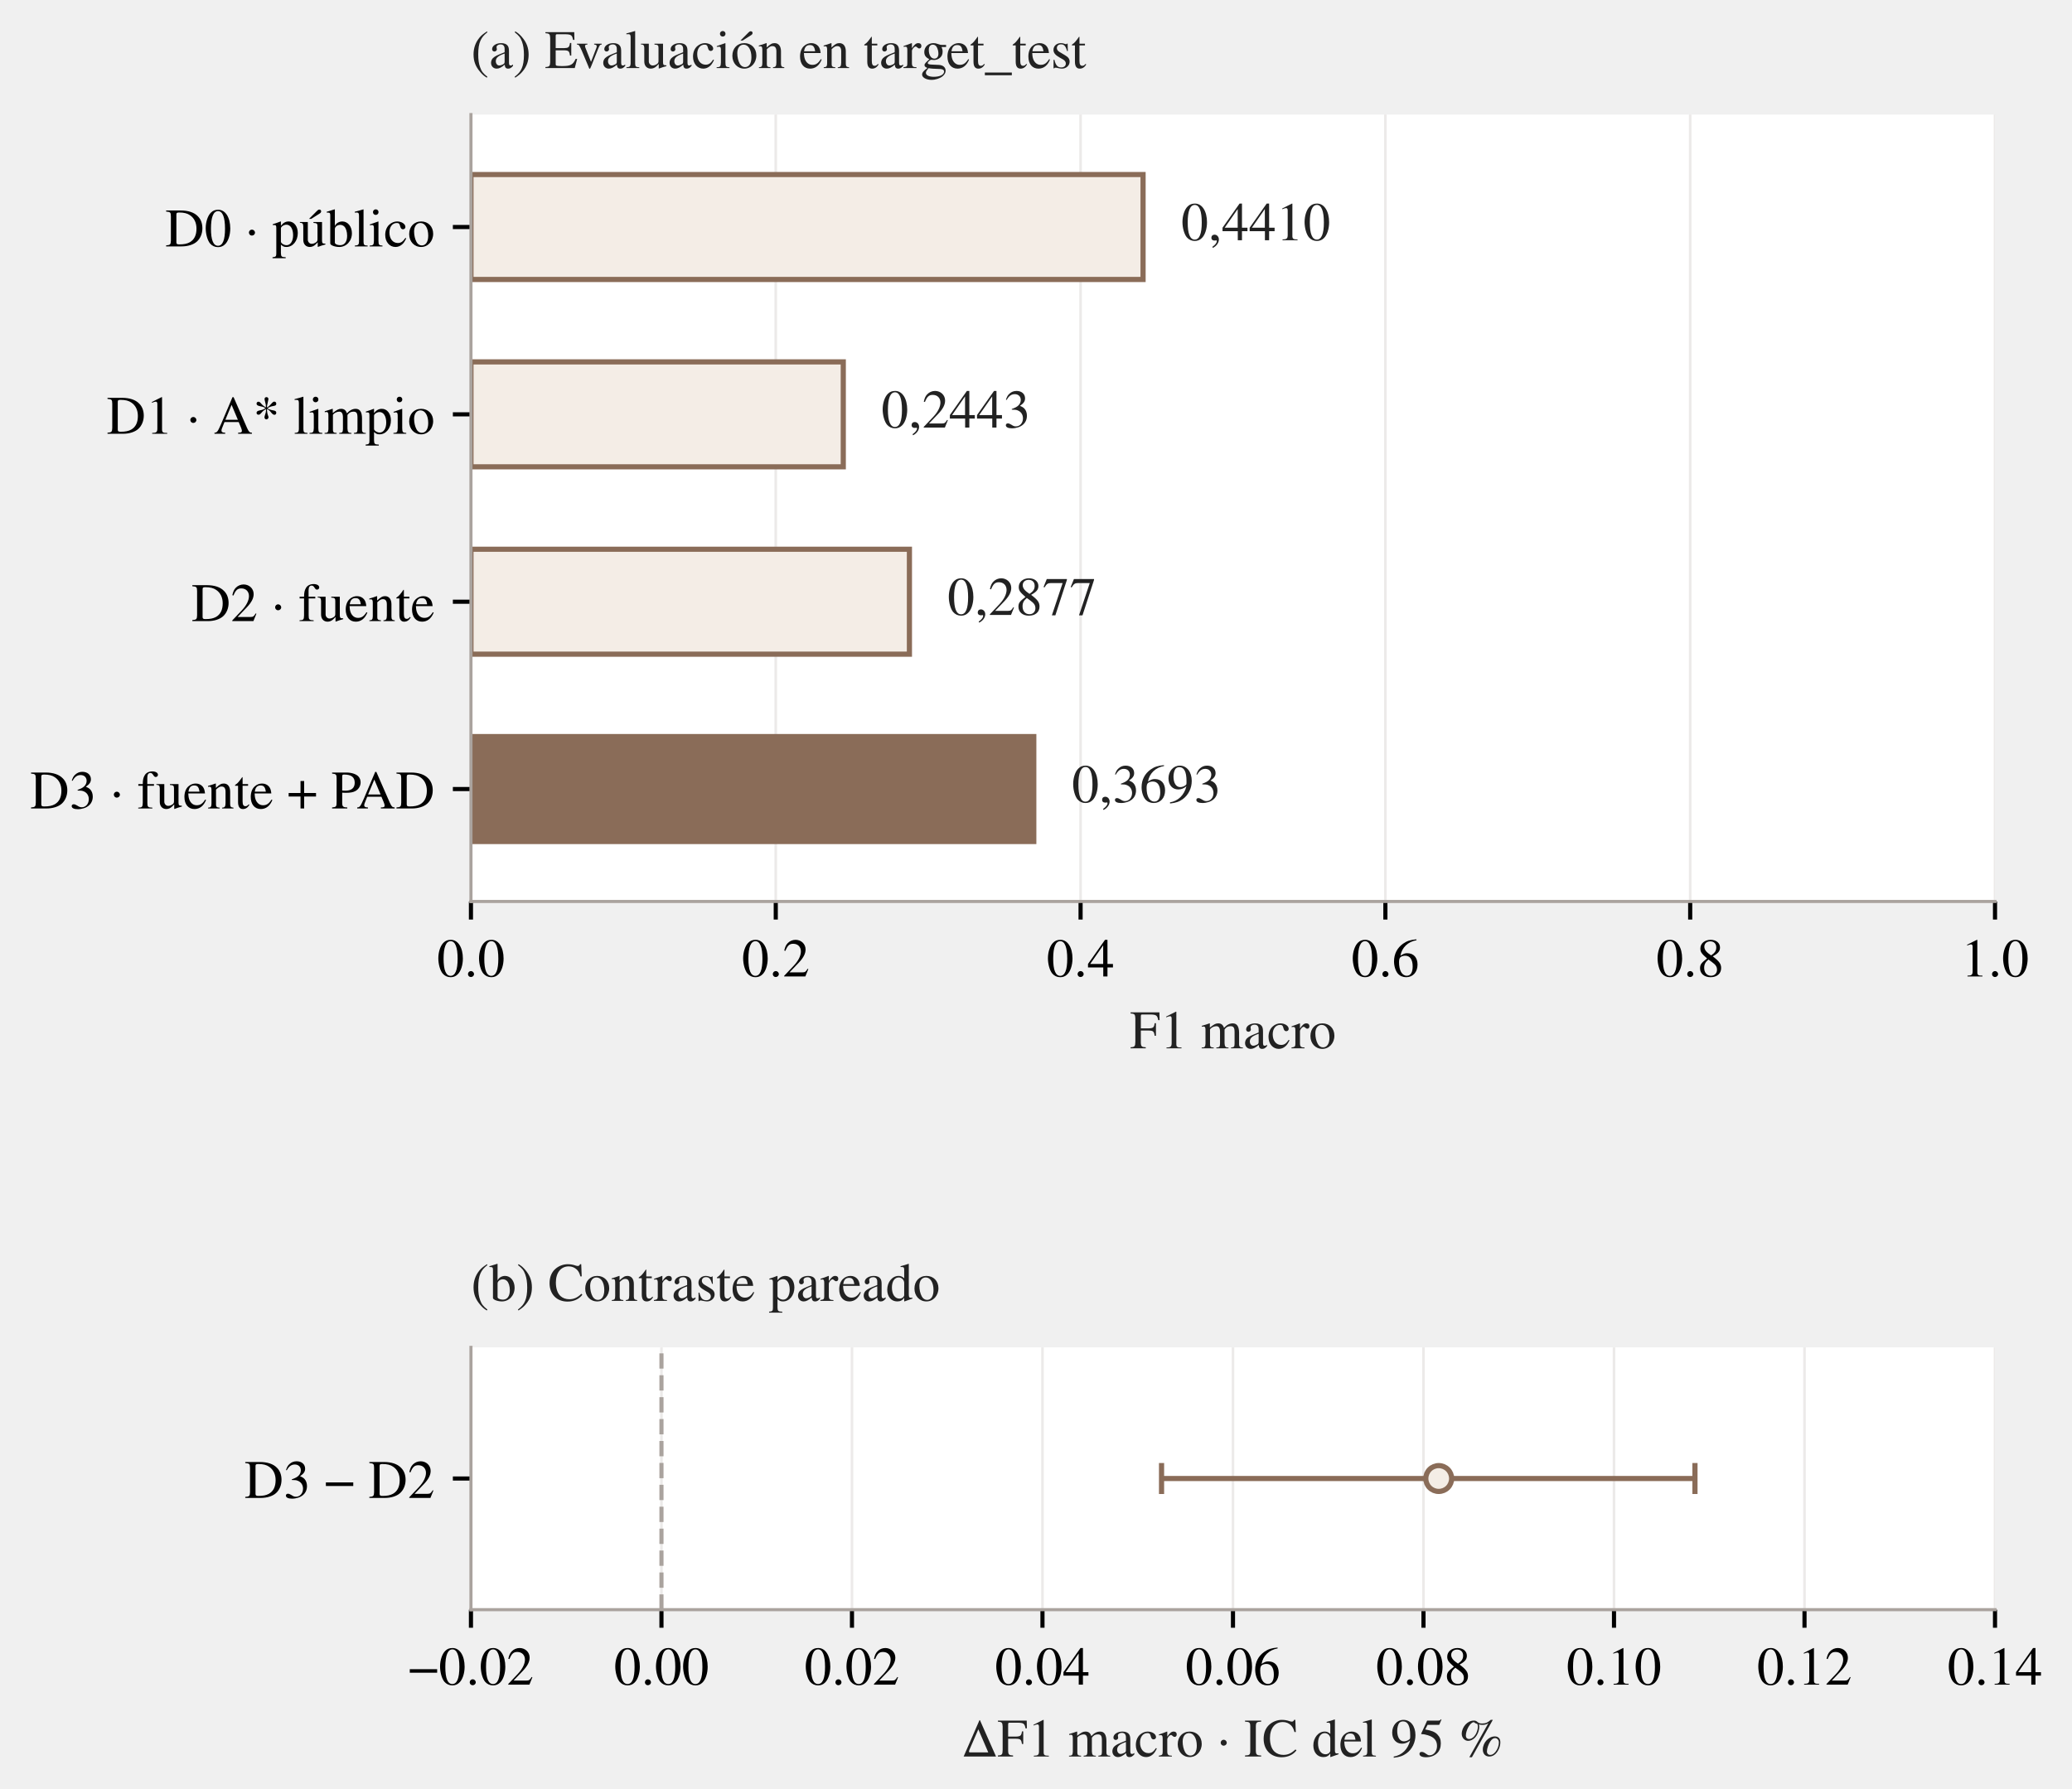
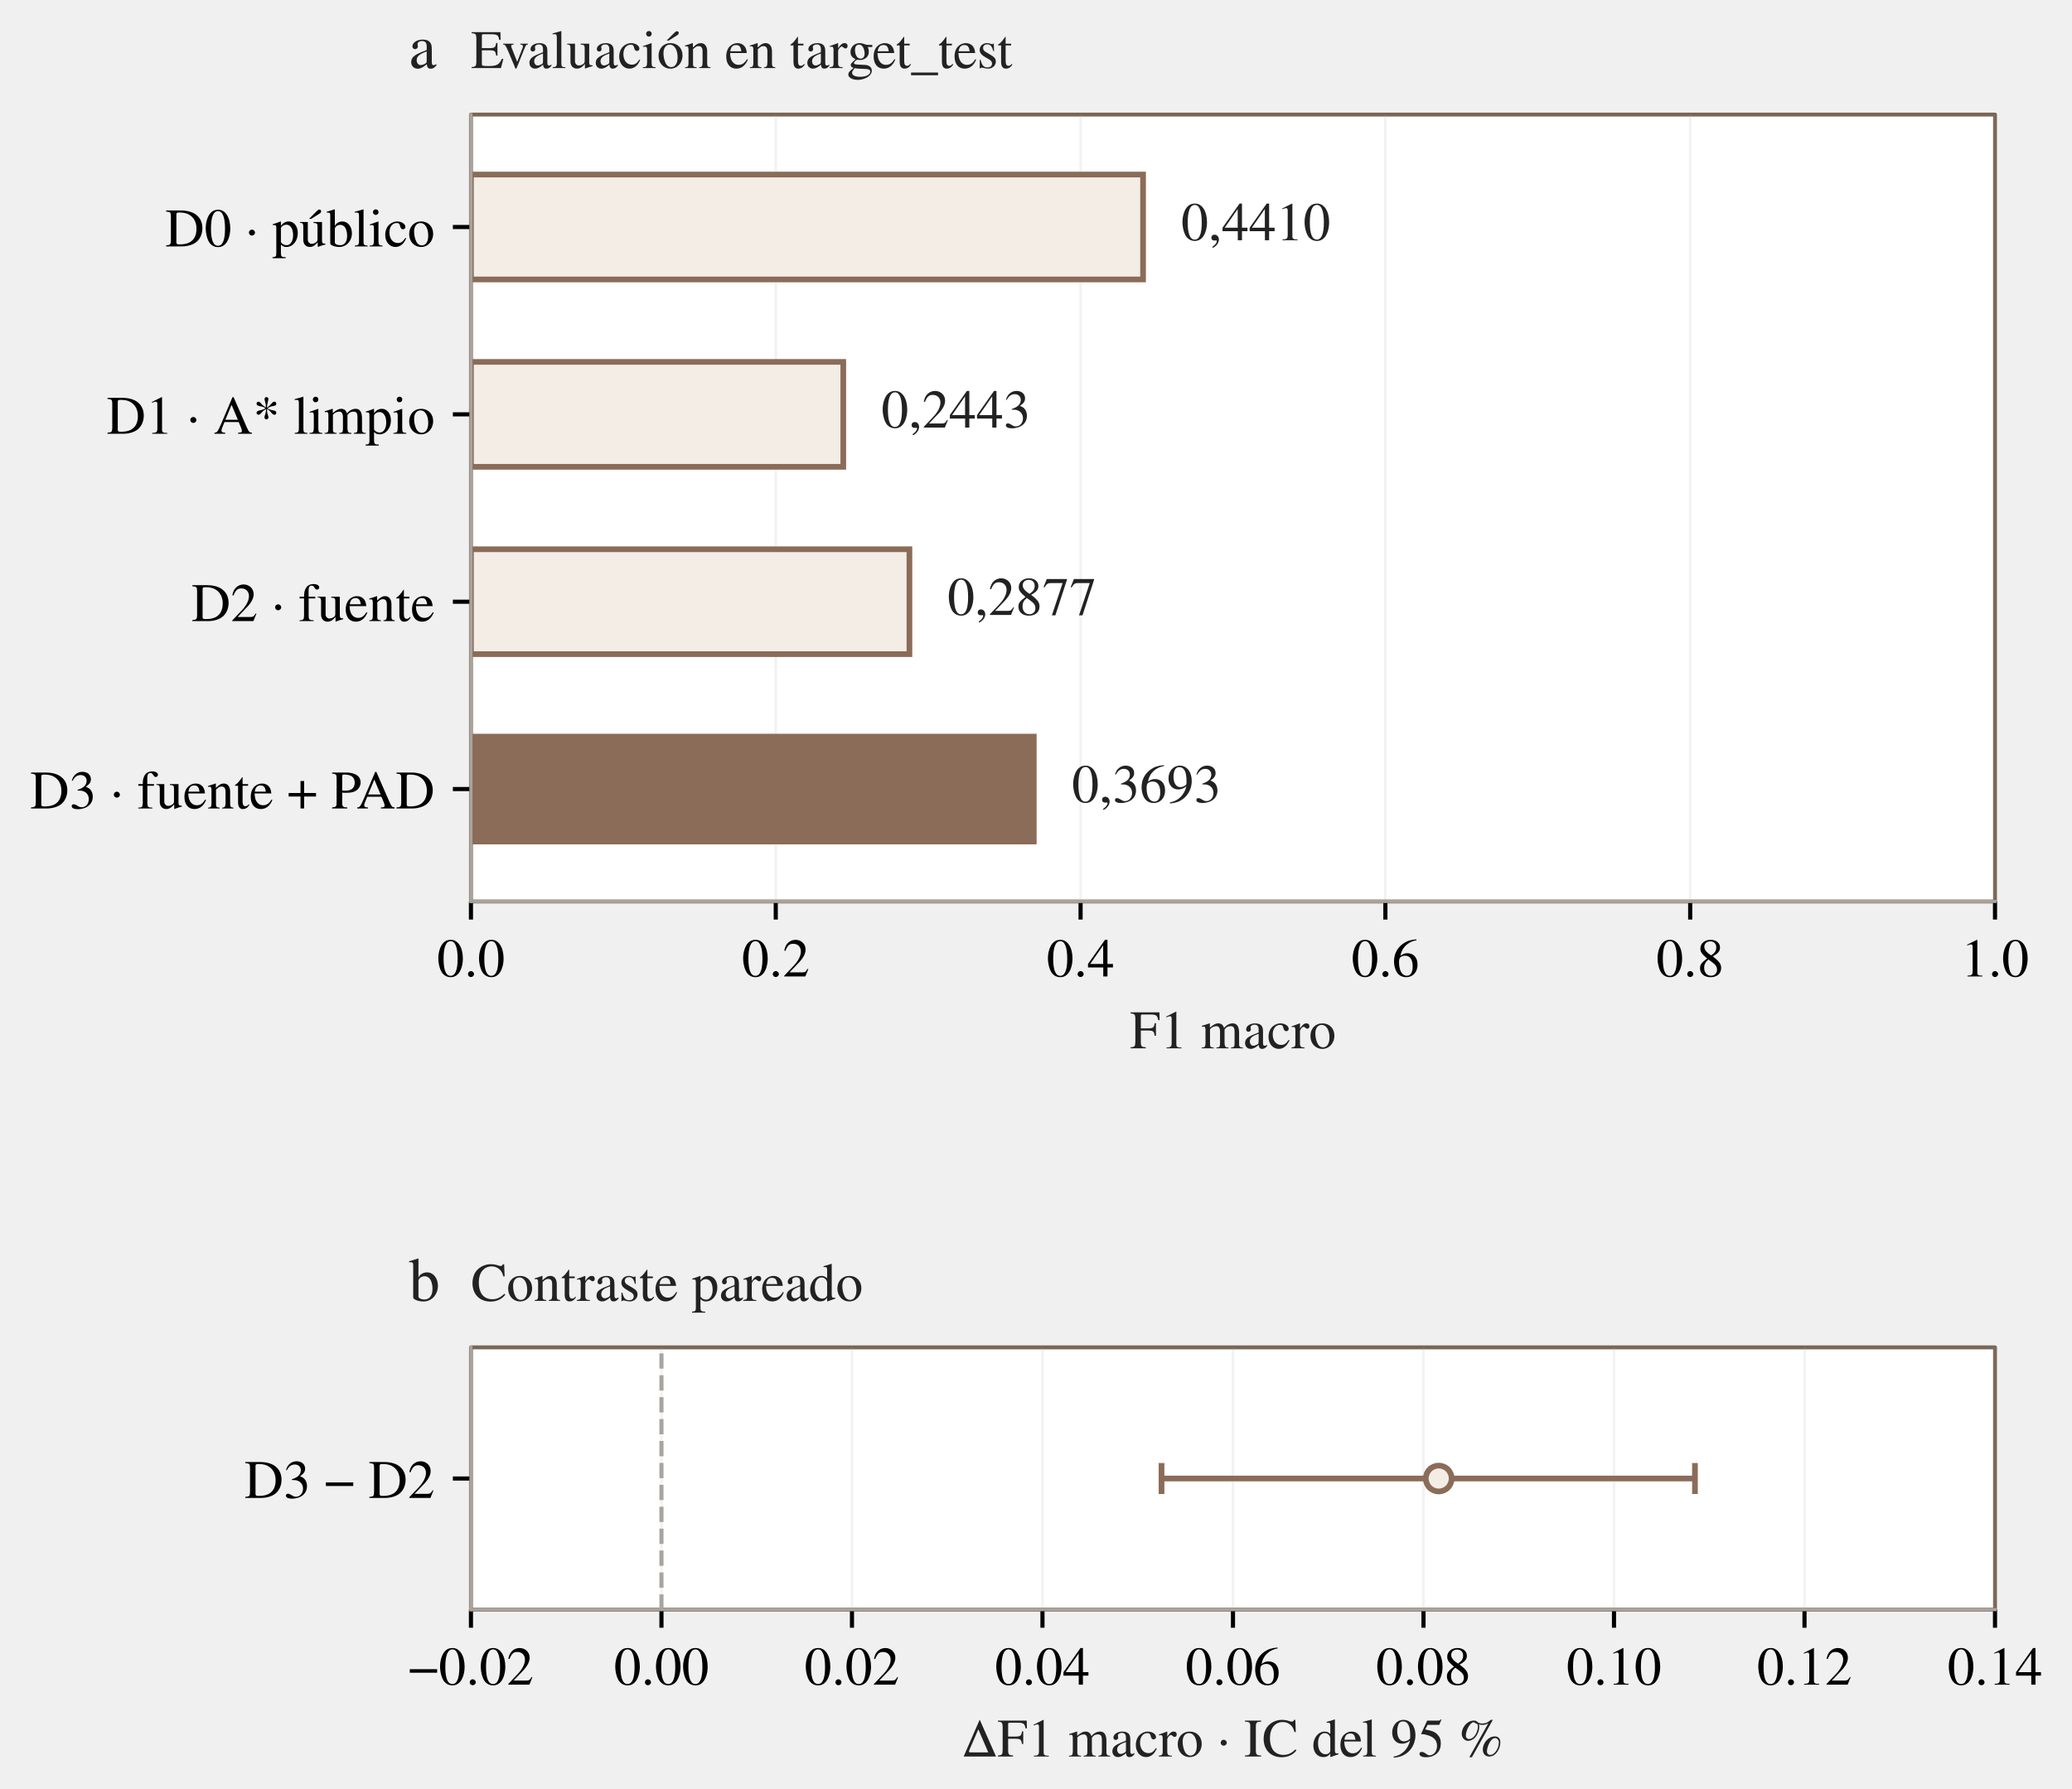
<svg xmlns="http://www.w3.org/2000/svg" xmlns:xlink="http://www.w3.org/1999/xlink" width="400.843pt" height="346.112pt" viewBox="49.507 -1.004 400.843 346.112" version="1.1">
  <defs>
    <style type="text/css">*{stroke-linejoin: round; stroke-linecap: butt}</style>
  </defs>
  <g id="figure_1">
    <g id="axes_1">
      <g id="patch_2">
-         <path d="M 140.616 173.429  L 435.456 173.429  L 435.456 21.168  L 140.616 21.168  z " style="fill: #ffffff" />
+         <path d="M 140.616 173.429  L 435.456 173.429  L 435.456 21.168  L 140.616 21.168  z " style="fill: #ffffff; stroke: #796657; stroke-width: 0.75" />
      </g>
      <g id="matplotlib.axis_1">
        <g id="xtick_1">
          <g id="line2d_1">
-             <path d="M 140.616 173.429  L 140.616 21.168  " clip-path="url(#pca7984f693)" style="fill: none; stroke: #aaa39e; stroke-opacity: 0.23; stroke-width: 0.5; stroke-linecap: square" />
+             <path d="M 140.616 173.429  L 140.616 21.168  " clip-path="url(#pca7984f693)" style="fill: none; stroke: #aaa39e; stroke-opacity: 0.14; stroke-width: 0.5; stroke-linecap: square" />
          </g>
          <g id="line2d_2">
            <defs>
              <path id="m2a59735344" d="M 0 0  L 0 3.5  " style="stroke: #000000; stroke-width: 0.8" />
            </defs>
            <g>
              <use xlink:href="#m2a59735344" x="140.616" y="173.429" style="stroke: #000000; stroke-width: 0.8" />
            </g>
          </g>
          <g id="text_1">
            <text style="font-size: 10.5px; font-family: 'Nimbus Roman'; text-anchor: middle" x="140.616" y="187.942" transform="rotate(-0 140.616 187.9417)">0.0</text>
          </g>
        </g>
        <g id="xtick_2">
          <g id="line2d_3">
-             <path d="M 199.584 173.429  L 199.584 21.168  " clip-path="url(#pca7984f693)" style="fill: none; stroke: #aaa39e; stroke-opacity: 0.23; stroke-width: 0.5; stroke-linecap: square" />
+             <path d="M 199.584 173.429  L 199.584 21.168  " clip-path="url(#pca7984f693)" style="fill: none; stroke: #aaa39e; stroke-opacity: 0.14; stroke-width: 0.5; stroke-linecap: square" />
          </g>
          <g id="line2d_4">
            <g>
              <use xlink:href="#m2a59735344" x="199.584" y="173.429" style="stroke: #000000; stroke-width: 0.8" />
            </g>
          </g>
          <g id="text_2">
            <text style="font-size: 10.5px; font-family: 'Nimbus Roman'; text-anchor: middle" x="199.584" y="187.942" transform="rotate(-0 199.584 187.9417)">0.2</text>
          </g>
        </g>
        <g id="xtick_3">
          <g id="line2d_5">
-             <path d="M 258.552 173.429  L 258.552 21.168  " clip-path="url(#pca7984f693)" style="fill: none; stroke: #aaa39e; stroke-opacity: 0.23; stroke-width: 0.5; stroke-linecap: square" />
+             <path d="M 258.552 173.429  L 258.552 21.168  " clip-path="url(#pca7984f693)" style="fill: none; stroke: #aaa39e; stroke-opacity: 0.14; stroke-width: 0.5; stroke-linecap: square" />
          </g>
          <g id="line2d_6">
            <g>
              <use xlink:href="#m2a59735344" x="258.552" y="173.429" style="stroke: #000000; stroke-width: 0.8" />
            </g>
          </g>
          <g id="text_3">
            <text style="font-size: 10.5px; font-family: 'Nimbus Roman'; text-anchor: middle" x="258.552" y="187.942" transform="rotate(-0 258.552 187.9417)">0.4</text>
          </g>
        </g>
        <g id="xtick_4">
          <g id="line2d_7">
-             <path d="M 317.52 173.429  L 317.52 21.168  " clip-path="url(#pca7984f693)" style="fill: none; stroke: #aaa39e; stroke-opacity: 0.23; stroke-width: 0.5; stroke-linecap: square" />
+             <path d="M 317.52 173.429  L 317.52 21.168  " clip-path="url(#pca7984f693)" style="fill: none; stroke: #aaa39e; stroke-opacity: 0.14; stroke-width: 0.5; stroke-linecap: square" />
          </g>
          <g id="line2d_8">
            <g>
              <use xlink:href="#m2a59735344" x="317.52" y="173.429" style="stroke: #000000; stroke-width: 0.8" />
            </g>
          </g>
          <g id="text_4">
            <text style="font-size: 10.5px; font-family: 'Nimbus Roman'; text-anchor: middle" x="317.52" y="187.942" transform="rotate(-0 317.52 187.9417)">0.6</text>
          </g>
        </g>
        <g id="xtick_5">
          <g id="line2d_9">
-             <path d="M 376.488 173.429  L 376.488 21.168  " clip-path="url(#pca7984f693)" style="fill: none; stroke: #aaa39e; stroke-opacity: 0.23; stroke-width: 0.5; stroke-linecap: square" />
+             <path d="M 376.488 173.429  L 376.488 21.168  " clip-path="url(#pca7984f693)" style="fill: none; stroke: #aaa39e; stroke-opacity: 0.14; stroke-width: 0.5; stroke-linecap: square" />
          </g>
          <g id="line2d_10">
            <g>
              <use xlink:href="#m2a59735344" x="376.488" y="173.429" style="stroke: #000000; stroke-width: 0.8" />
            </g>
          </g>
          <g id="text_5">
            <text style="font-size: 10.5px; font-family: 'Nimbus Roman'; text-anchor: middle" x="376.488" y="187.942" transform="rotate(-0 376.488 187.9417)">0.8</text>
          </g>
        </g>
        <g id="xtick_6">
          <g id="line2d_11">
-             <path d="M 435.456 173.429  L 435.456 21.168  " clip-path="url(#pca7984f693)" style="fill: none; stroke: #aaa39e; stroke-opacity: 0.23; stroke-width: 0.5; stroke-linecap: square" />
+             <path d="M 435.456 173.429  L 435.456 21.168  " clip-path="url(#pca7984f693)" style="fill: none; stroke: #aaa39e; stroke-opacity: 0.14; stroke-width: 0.5; stroke-linecap: square" />
          </g>
          <g id="line2d_12">
            <g>
              <use xlink:href="#m2a59735344" x="435.456" y="173.429" style="stroke: #000000; stroke-width: 0.8" />
            </g>
          </g>
          <g id="text_6">
            <text style="font-size: 10.5px; font-family: 'Nimbus Roman'; text-anchor: middle" x="435.456" y="187.942" transform="rotate(-0 435.456 187.9417)">1.0</text>
          </g>
        </g>
        <g id="text_7">
          <text style="font-size: 10.5px; font-family: 'Nimbus Roman'; text-anchor: middle; fill: #222222" x="288.036" y="201.842" transform="rotate(-0 288.036 201.8417)">F1 macro</text>
        </g>
      </g>
      <g id="matplotlib.axis_2">
        <g id="ytick_1">
          <g id="line2d_13">
            <defs>
              <path id="mb5f40dc720" d="M 0 0  L -3.5 0  " style="stroke: #000000; stroke-width: 0.8" />
            </defs>
            <g>
              <use xlink:href="#mb5f40dc720" x="140.616" y="42.92" style="stroke: #000000; stroke-width: 0.8" />
            </g>
          </g>
          <g id="text_8">
            <text style="font-size: 10.5px; font-family: 'Nimbus Roman'; text-anchor: end" x="133.616" y="46.676" transform="rotate(-0 133.616 46.67591)">D0 · público</text>
          </g>
        </g>
        <g id="ytick_2">
          <g id="line2d_14">
            <g>
              <use xlink:href="#mb5f40dc720" x="140.616" y="79.172" style="stroke: #000000; stroke-width: 0.8" />
            </g>
          </g>
          <g id="text_9">
            <text style="font-size: 10.5px; font-family: 'Nimbus Roman'; text-anchor: end" x="133.616" y="82.929" transform="rotate(-0 133.616 82.92854)">D1 · A* limpio</text>
          </g>
        </g>
        <g id="ytick_3">
          <g id="line2d_15">
            <g>
              <use xlink:href="#mb5f40dc720" x="140.616" y="115.425" style="stroke: #000000; stroke-width: 0.8" />
            </g>
          </g>
          <g id="text_10">
            <text style="font-size: 10.5px; font-family: 'Nimbus Roman'; text-anchor: end" x="133.616" y="119.181" transform="rotate(-0 133.616 119.1812)">D2 · fuente</text>
          </g>
        </g>
        <g id="ytick_4">
          <g id="line2d_16">
            <g>
              <use xlink:href="#mb5f40dc720" x="140.616" y="151.677" style="stroke: #000000; stroke-width: 0.8" />
            </g>
          </g>
          <g id="text_11">
            <text style="font-size: 10.5px; font-family: 'Nimbus Roman'; text-anchor: end" x="133.616" y="155.434" transform="rotate(-0 133.616 155.4338)">D3 · fuente + PAD</text>
          </g>
        </g>
      </g>
      <g id="patch_3">
-         <path d="M 140.616 32.769  L 270.64 32.769  L 270.64 53.07  L 140.616 53.07  z " clip-path="url(#pca7984f693)" style="fill: #f4ede6; stroke: #8a6c58; stroke-linejoin: miter" />
+         <path d="M 140.616 32.769  L 270.64 32.769  L 270.64 53.07  L 140.616 53.07  z " clip-path="url(#pca7984f693)" style="fill: #f4ede6; stroke: #8a6c58; stroke-linejoin: miter; stroke-width: 1.1" />
      </g>
      <g id="patch_4">
-         <path d="M 140.616 69.021  L 212.645 69.021  L 212.645 89.323  L 140.616 89.323  z " clip-path="url(#pca7984f693)" style="fill: #f4ede6; stroke: #8a6c58; stroke-linejoin: miter" />
+         <path d="M 140.616 69.021  L 212.645 69.021  L 212.645 89.323  L 140.616 89.323  z " clip-path="url(#pca7984f693)" style="fill: #f4ede6; stroke: #8a6c58; stroke-linejoin: miter; stroke-width: 1.1" />
      </g>
      <g id="patch_5">
-         <path d="M 140.616 105.274  L 225.441 105.274  L 225.441 125.576  L 140.616 125.576  z " clip-path="url(#pca7984f693)" style="fill: #f4ede6; stroke: #8a6c58; stroke-linejoin: miter" />
+         <path d="M 140.616 105.274  L 225.441 105.274  L 225.441 125.576  L 140.616 125.576  z " clip-path="url(#pca7984f693)" style="fill: #f4ede6; stroke: #8a6c58; stroke-linejoin: miter; stroke-width: 1.1" />
      </g>
      <g id="patch_6">
-         <path d="M 140.616 141.527  L 249.5 141.527  L 249.5 161.828  L 140.616 161.828  z " clip-path="url(#pca7984f693)" style="fill: #8a6c58; stroke: #8a6c58; stroke-linejoin: miter" />
+         <path d="M 140.616 141.527  L 249.5 141.527  L 249.5 161.828  L 140.616 161.828  z " clip-path="url(#pca7984f693)" style="fill: #8a6c58; stroke: #8a6c58; stroke-linejoin: miter; stroke-width: 1.1" />
      </g>
      <g id="patch_7">
        <path d="M 140.616 173.429  L 140.616 21.168  " style="fill: none; stroke: #aaa39e; stroke-width: 0.6; stroke-linejoin: miter; stroke-linecap: square" />
      </g>
      <g id="patch_8">
        <path d="M 140.616 173.429  L 435.456 173.429  " style="fill: none; stroke: #aaa39e; stroke-width: 0.6; stroke-linejoin: miter; stroke-linecap: square" />
      </g>
      <g id="text_12">
        <text style="font-size: 10.5px; font-family: 'Nimbus Roman'; text-anchor: start; fill: #222222" x="278.011" y="45.482" transform="rotate(-0 278.0114 45.48224)">0,4410</text>
      </g>
      <g id="text_13">
        <text style="font-size: 10.5px; font-family: 'Nimbus Roman'; text-anchor: start; fill: #222222" x="220.016" y="81.735" transform="rotate(-0 220.0164 81.73487)">0,2443</text>
      </g>
      <g id="text_14">
        <text style="font-size: 10.5px; font-family: 'Nimbus Roman'; text-anchor: start; fill: #222222" x="232.812" y="117.987" transform="rotate(-0 232.8125 117.9875)">0,2877</text>
      </g>
      <g id="text_15">
        <text style="font-size: 10.5px; font-family: 'Nimbus Roman'; text-anchor: start; fill: #222222" x="256.871" y="154.24" transform="rotate(-0 256.8714 154.2401)">0,3693</text>
      </g>
      <g id="text_16">
-         <text style="font-size: 10.5px; font-family: 'Nimbus Roman'; text-anchor: start; fill: #222222" x="140.616" y="12.168" transform="rotate(-0 140.616 12.168)">(a) Evaluación en target_test</text>
+         <text style="font-size: 10.5px; font-family: 'Nimbus Roman'; text-anchor: start; fill: #222222" x="140.616" y="12.168" transform="rotate(-0 140.616 12.168)">Evaluación en target_test</text>
      </g>
    </g>
    <g id="axes_2">
      <g id="patch_9">
-         <path d="M 140.616 310.464  L 435.456 310.464  L 435.456 259.71  L 140.616 259.71  z " style="fill: #ffffff" />
+         <path d="M 140.616 310.464  L 435.456 310.464  L 435.456 259.71  L 140.616 259.71  z " style="fill: #ffffff; stroke: #796657; stroke-width: 0.75" />
      </g>
      <g id="matplotlib.axis_3">
        <g id="xtick_7">
          <g id="line2d_17">
-             <path d="M 140.616 310.464  L 140.616 259.71  " clip-path="url(#pf58e095e84)" style="fill: none; stroke: #aaa39e; stroke-opacity: 0.23; stroke-width: 0.5; stroke-linecap: square" />
+             <path d="M 140.616 310.464  L 140.616 259.71  " clip-path="url(#pf58e095e84)" style="fill: none; stroke: #aaa39e; stroke-opacity: 0.14; stroke-width: 0.5; stroke-linecap: square" />
          </g>
          <g id="line2d_18">
            <g>
              <use xlink:href="#m2a59735344" x="140.616" y="310.464" style="stroke: #000000; stroke-width: 0.8" />
            </g>
          </g>
          <g id="text_17">
            <text style="font-size: 10.5px; font-family: 'Nimbus Roman'; text-anchor: middle" x="140.616" y="324.977" transform="rotate(-0 140.616 324.9767)">−0.02</text>
          </g>
        </g>
        <g id="xtick_8">
          <g id="line2d_19">
-             <path d="M 177.471 310.464  L 177.471 259.71  " clip-path="url(#pf58e095e84)" style="fill: none; stroke: #aaa39e; stroke-opacity: 0.23; stroke-width: 0.5; stroke-linecap: square" />
+             <path d="M 177.471 310.464  L 177.471 259.71  " clip-path="url(#pf58e095e84)" style="fill: none; stroke: #aaa39e; stroke-opacity: 0.14; stroke-width: 0.5; stroke-linecap: square" />
          </g>
          <g id="line2d_20">
            <g>
              <use xlink:href="#m2a59735344" x="177.471" y="310.464" style="stroke: #000000; stroke-width: 0.8" />
            </g>
          </g>
          <g id="text_18">
            <text style="font-size: 10.5px; font-family: 'Nimbus Roman'; text-anchor: middle" x="177.471" y="324.977" transform="rotate(-0 177.471 324.9767)">0.00</text>
          </g>
        </g>
        <g id="xtick_9">
          <g id="line2d_21">
-             <path d="M 214.326 310.464  L 214.326 259.71  " clip-path="url(#pf58e095e84)" style="fill: none; stroke: #aaa39e; stroke-opacity: 0.23; stroke-width: 0.5; stroke-linecap: square" />
+             <path d="M 214.326 310.464  L 214.326 259.71  " clip-path="url(#pf58e095e84)" style="fill: none; stroke: #aaa39e; stroke-opacity: 0.14; stroke-width: 0.5; stroke-linecap: square" />
          </g>
          <g id="line2d_22">
            <g>
              <use xlink:href="#m2a59735344" x="214.326" y="310.464" style="stroke: #000000; stroke-width: 0.8" />
            </g>
          </g>
          <g id="text_19">
            <text style="font-size: 10.5px; font-family: 'Nimbus Roman'; text-anchor: middle" x="214.326" y="324.977" transform="rotate(-0 214.326 324.9767)">0.02</text>
          </g>
        </g>
        <g id="xtick_10">
          <g id="line2d_23">
-             <path d="M 251.181 310.464  L 251.181 259.71  " clip-path="url(#pf58e095e84)" style="fill: none; stroke: #aaa39e; stroke-opacity: 0.23; stroke-width: 0.5; stroke-linecap: square" />
+             <path d="M 251.181 310.464  L 251.181 259.71  " clip-path="url(#pf58e095e84)" style="fill: none; stroke: #aaa39e; stroke-opacity: 0.14; stroke-width: 0.5; stroke-linecap: square" />
          </g>
          <g id="line2d_24">
            <g>
              <use xlink:href="#m2a59735344" x="251.181" y="310.464" style="stroke: #000000; stroke-width: 0.8" />
            </g>
          </g>
          <g id="text_20">
            <text style="font-size: 10.5px; font-family: 'Nimbus Roman'; text-anchor: middle" x="251.181" y="324.977" transform="rotate(-0 251.181 324.9767)">0.04</text>
          </g>
        </g>
        <g id="xtick_11">
          <g id="line2d_25">
-             <path d="M 288.036 310.464  L 288.036 259.71  " clip-path="url(#pf58e095e84)" style="fill: none; stroke: #aaa39e; stroke-opacity: 0.23; stroke-width: 0.5; stroke-linecap: square" />
+             <path d="M 288.036 310.464  L 288.036 259.71  " clip-path="url(#pf58e095e84)" style="fill: none; stroke: #aaa39e; stroke-opacity: 0.14; stroke-width: 0.5; stroke-linecap: square" />
          </g>
          <g id="line2d_26">
            <g>
              <use xlink:href="#m2a59735344" x="288.036" y="310.464" style="stroke: #000000; stroke-width: 0.8" />
            </g>
          </g>
          <g id="text_21">
            <text style="font-size: 10.5px; font-family: 'Nimbus Roman'; text-anchor: middle" x="288.036" y="324.977" transform="rotate(-0 288.036 324.9767)">0.06</text>
          </g>
        </g>
        <g id="xtick_12">
          <g id="line2d_27">
-             <path d="M 324.891 310.464  L 324.891 259.71  " clip-path="url(#pf58e095e84)" style="fill: none; stroke: #aaa39e; stroke-opacity: 0.23; stroke-width: 0.5; stroke-linecap: square" />
+             <path d="M 324.891 310.464  L 324.891 259.71  " clip-path="url(#pf58e095e84)" style="fill: none; stroke: #aaa39e; stroke-opacity: 0.14; stroke-width: 0.5; stroke-linecap: square" />
          </g>
          <g id="line2d_28">
            <g>
              <use xlink:href="#m2a59735344" x="324.891" y="310.464" style="stroke: #000000; stroke-width: 0.8" />
            </g>
          </g>
          <g id="text_22">
            <text style="font-size: 10.5px; font-family: 'Nimbus Roman'; text-anchor: middle" x="324.891" y="324.977" transform="rotate(-0 324.891 324.9767)">0.08</text>
          </g>
        </g>
        <g id="xtick_13">
          <g id="line2d_29">
-             <path d="M 361.746 310.464  L 361.746 259.71  " clip-path="url(#pf58e095e84)" style="fill: none; stroke: #aaa39e; stroke-opacity: 0.23; stroke-width: 0.5; stroke-linecap: square" />
+             <path d="M 361.746 310.464  L 361.746 259.71  " clip-path="url(#pf58e095e84)" style="fill: none; stroke: #aaa39e; stroke-opacity: 0.14; stroke-width: 0.5; stroke-linecap: square" />
          </g>
          <g id="line2d_30">
            <g>
              <use xlink:href="#m2a59735344" x="361.746" y="310.464" style="stroke: #000000; stroke-width: 0.8" />
            </g>
          </g>
          <g id="text_23">
            <text style="font-size: 10.5px; font-family: 'Nimbus Roman'; text-anchor: middle" x="361.746" y="324.977" transform="rotate(-0 361.746 324.9767)">0.10</text>
          </g>
        </g>
        <g id="xtick_14">
          <g id="line2d_31">
-             <path d="M 398.601 310.464  L 398.601 259.71  " clip-path="url(#pf58e095e84)" style="fill: none; stroke: #aaa39e; stroke-opacity: 0.23; stroke-width: 0.5; stroke-linecap: square" />
+             <path d="M 398.601 310.464  L 398.601 259.71  " clip-path="url(#pf58e095e84)" style="fill: none; stroke: #aaa39e; stroke-opacity: 0.14; stroke-width: 0.5; stroke-linecap: square" />
          </g>
          <g id="line2d_32">
            <g>
              <use xlink:href="#m2a59735344" x="398.601" y="310.464" style="stroke: #000000; stroke-width: 0.8" />
            </g>
          </g>
          <g id="text_24">
            <text style="font-size: 10.5px; font-family: 'Nimbus Roman'; text-anchor: middle" x="398.601" y="324.977" transform="rotate(-0 398.601 324.9767)">0.12</text>
          </g>
        </g>
        <g id="xtick_15">
          <g id="line2d_33">
-             <path d="M 435.456 310.464  L 435.456 259.71  " clip-path="url(#pf58e095e84)" style="fill: none; stroke: #aaa39e; stroke-opacity: 0.23; stroke-width: 0.5; stroke-linecap: square" />
+             <path d="M 435.456 310.464  L 435.456 259.71  " clip-path="url(#pf58e095e84)" style="fill: none; stroke: #aaa39e; stroke-opacity: 0.14; stroke-width: 0.5; stroke-linecap: square" />
          </g>
          <g id="line2d_34">
            <g>
              <use xlink:href="#m2a59735344" x="435.456" y="310.464" style="stroke: #000000; stroke-width: 0.8" />
            </g>
          </g>
          <g id="text_25">
            <text style="font-size: 10.5px; font-family: 'Nimbus Roman'; text-anchor: middle" x="435.456" y="324.977" transform="rotate(-0 435.456 324.9767)">0.14</text>
          </g>
        </g>
        <g id="text_26">
          <text style="font-size: 10.5px; font-family: 'Nimbus Roman'; text-anchor: middle; fill: #222222" x="288.036" y="338.877" transform="rotate(-0 288.036 338.8767)">ΔF1 macro · IC del 95 %</text>
        </g>
      </g>
      <g id="matplotlib.axis_4">
        <g id="ytick_5">
          <g id="line2d_35">
            <g>
              <use xlink:href="#mb5f40dc720" x="140.616" y="285.087" style="stroke: #000000; stroke-width: 0.8" />
            </g>
          </g>
          <g id="text_27">
            <text style="font-size: 10.5px; font-family: 'Nimbus Roman'; text-anchor: end" x="133.616" y="288.843" transform="rotate(-0 133.616 288.8435)">D3 − D2</text>
          </g>
        </g>
      </g>
      <g id="LineCollection_1">
-         <path d="M 274.215 285.087  L 377.409 285.087  " clip-path="url(#pf58e095e84)" style="fill: none; stroke: #8a6c58" />
+         <path d="M 274.215 285.087  L 377.409 285.087  " clip-path="url(#pf58e095e84)" style="fill: none; stroke: #8a6c58; stroke-width: 1.1" />
      </g>
      <g id="line2d_36">
        <defs>
-           <path id="m493f9d6eb9" d="M 0 3  L 0 -3  " style="stroke: #8a6c58" />
+           <path id="m493f9d6eb9" d="M 0 3  L 0 -3  " style="stroke: #8a6c58; stroke-width: 1.1" />
        </defs>
        <g clip-path="url(#pf58e095e84)">
-           <use xlink:href="#m493f9d6eb9" x="274.215" y="285.087" style="fill: #8a6c58; stroke: #8a6c58" />
+           <use xlink:href="#m493f9d6eb9" x="274.215" y="285.087" style="fill: #8a6c58; stroke: #8a6c58; stroke-width: 1.1" />
        </g>
      </g>
      <g id="line2d_37">
        <g clip-path="url(#pf58e095e84)">
-           <use xlink:href="#m493f9d6eb9" x="377.409" y="285.087" style="fill: #8a6c58; stroke: #8a6c58" />
+           <use xlink:href="#m493f9d6eb9" x="377.409" y="285.087" style="fill: #8a6c58; stroke: #8a6c58; stroke-width: 1.1" />
        </g>
      </g>
      <g id="line2d_38">
        <path d="M 177.471 310.464  L 177.471 259.71  " clip-path="url(#pf58e095e84)" style="fill: none; stroke-dasharray: 2.96,1.28; stroke-dashoffset: 0; stroke: #aaa39e; stroke-width: 0.8" />
      </g>
      <g id="line2d_39">
        <defs>
-           <path id="mab022342ed" d="M 0 2.5  C 0.663 2.5 1.299 2.237 1.768 1.768  C 2.237 1.299 2.5 0.663 2.5 0  C 2.5 -0.663 2.237 -1.299 1.768 -1.768  C 1.299 -2.237 0.663 -2.5 0 -2.5  C -0.663 -2.5 -1.299 -2.237 -1.768 -1.768  C -2.237 -1.299 -2.5 -0.663 -2.5 0  C -2.5 0.663 -2.237 1.299 -1.768 1.768  C -1.299 2.237 -0.663 2.5 0 2.5  z " style="stroke: #8a6c58" />
+           <path id="mab022342ed" d="M 0 2.5  C 0.663 2.5 1.299 2.237 1.768 1.768  C 2.237 1.299 2.5 0.663 2.5 0  C 2.5 -0.663 2.237 -1.299 1.768 -1.768  C 1.299 -2.237 0.663 -2.5 0 -2.5  C -0.663 -2.5 -1.299 -2.237 -1.768 -1.768  C -2.237 -1.299 -2.5 -0.663 -2.5 0  C -2.5 0.663 -2.237 1.299 -1.768 1.768  C -1.299 2.237 -0.663 2.5 0 2.5  z " style="stroke: #8a6c58; stroke-width: 1.1" />
        </defs>
        <g clip-path="url(#pf58e095e84)">
-           <use xlink:href="#mab022342ed" x="327.839" y="285.087" style="fill: #f4ede6; stroke: #8a6c58" />
+           <use xlink:href="#mab022342ed" x="327.839" y="285.087" style="fill: #f4ede6; stroke: #8a6c58; stroke-width: 1.1" />
        </g>
      </g>
      <g id="patch_10">
        <path d="M 140.616 310.464  L 140.616 259.71  " style="fill: none; stroke: #aaa39e; stroke-width: 0.6; stroke-linejoin: miter; stroke-linecap: square" />
      </g>
      <g id="patch_11">
        <path d="M 140.616 310.464  L 435.456 310.464  " style="fill: none; stroke: #aaa39e; stroke-width: 0.6; stroke-linejoin: miter; stroke-linecap: square" />
      </g>
      <g id="text_28">
-         <text style="font-size: 10.5px; font-family: 'Nimbus Roman'; text-anchor: start; fill: #222222" x="140.616" y="250.71" transform="rotate(-0 140.616 250.7103)">(b) Contraste pareado</text>
+         <text style="font-size: 10.5px; font-family: 'Nimbus Roman'; text-anchor: start; fill: #222222" x="140.616" y="250.71" transform="rotate(-0 140.616 250.7103)">Contraste pareado</text>
      </g>
    </g>
  </g>
  <defs>
    <clipPath id="pca7984f693">
      <rect x="140.616" y="21.168" width="294.84" height="152.261" />
    </clipPath>
    <clipPath id="pf58e095e84">
      <rect x="140.616" y="259.71" width="294.84" height="50.754" />
    </clipPath>
  </defs>
+   <text style="font-size: 12px; font-family: 'Nimbus Roman'; text-anchor: start; fill: #222222" x="128.616" y="12.168">a</text>
+   <text style="font-size: 12px; font-family: 'Nimbus Roman'; text-anchor: start; fill: #222222" x="128.616" y="250.71">b</text>
</svg>
